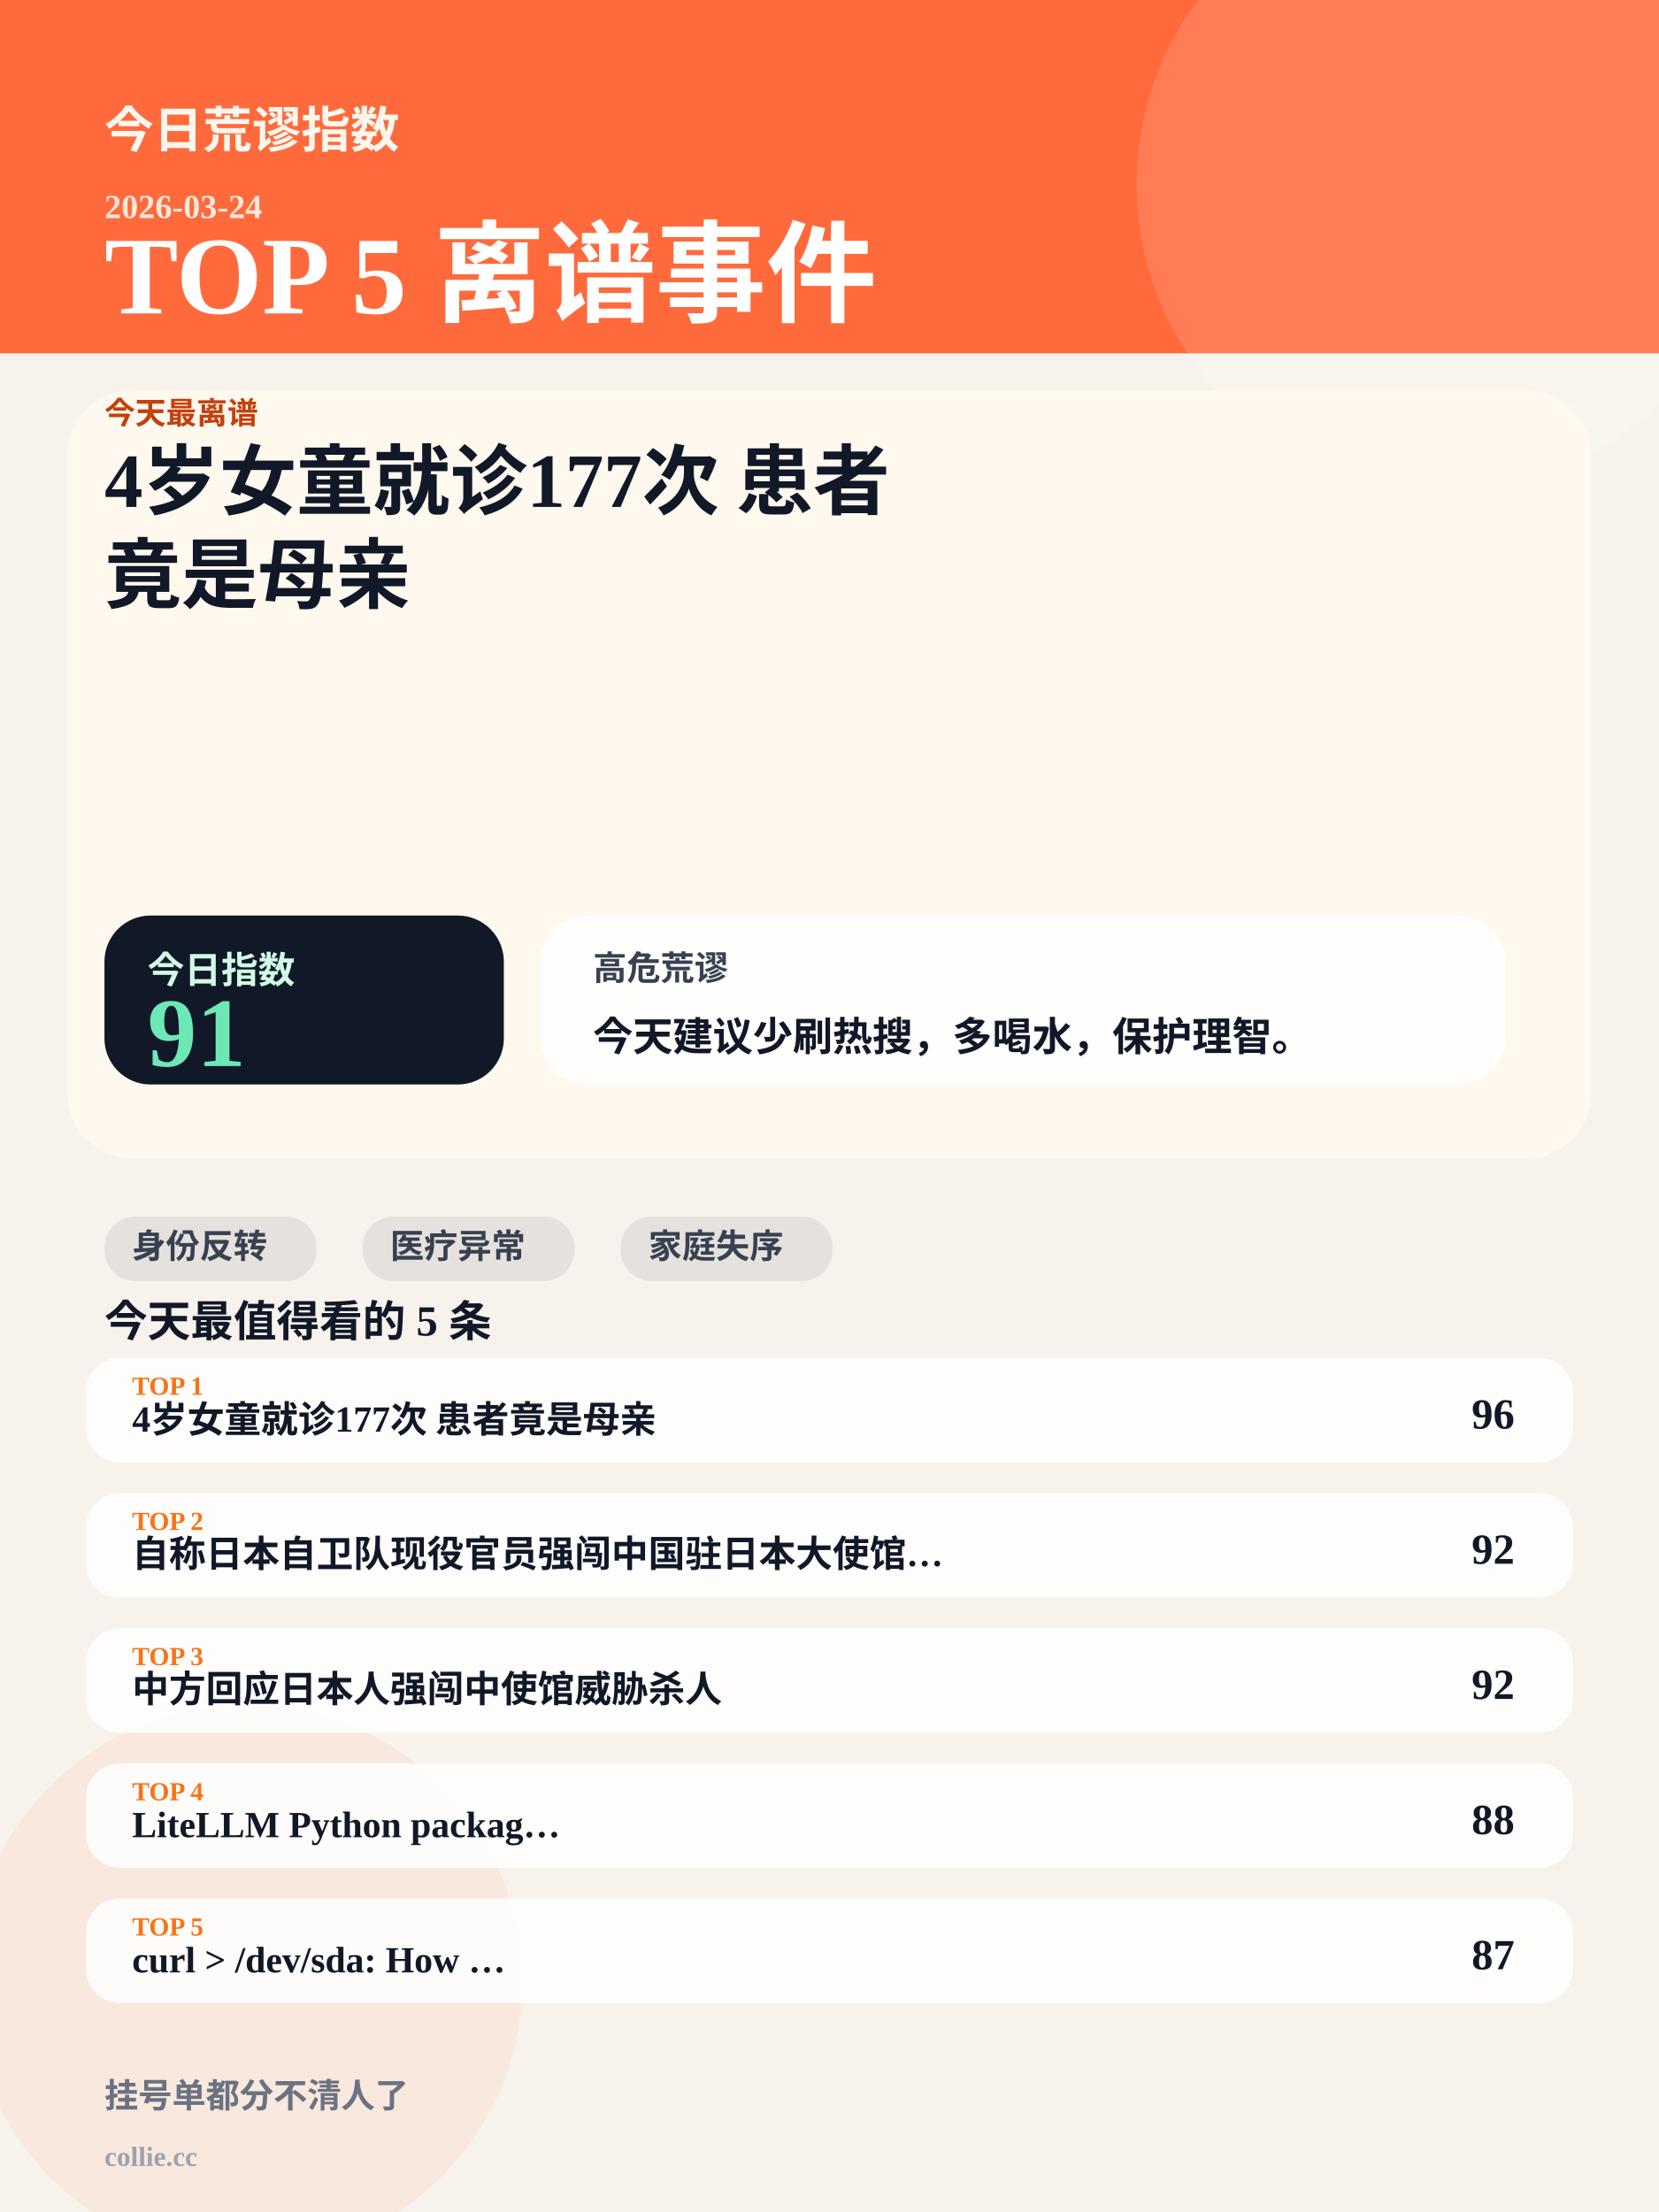
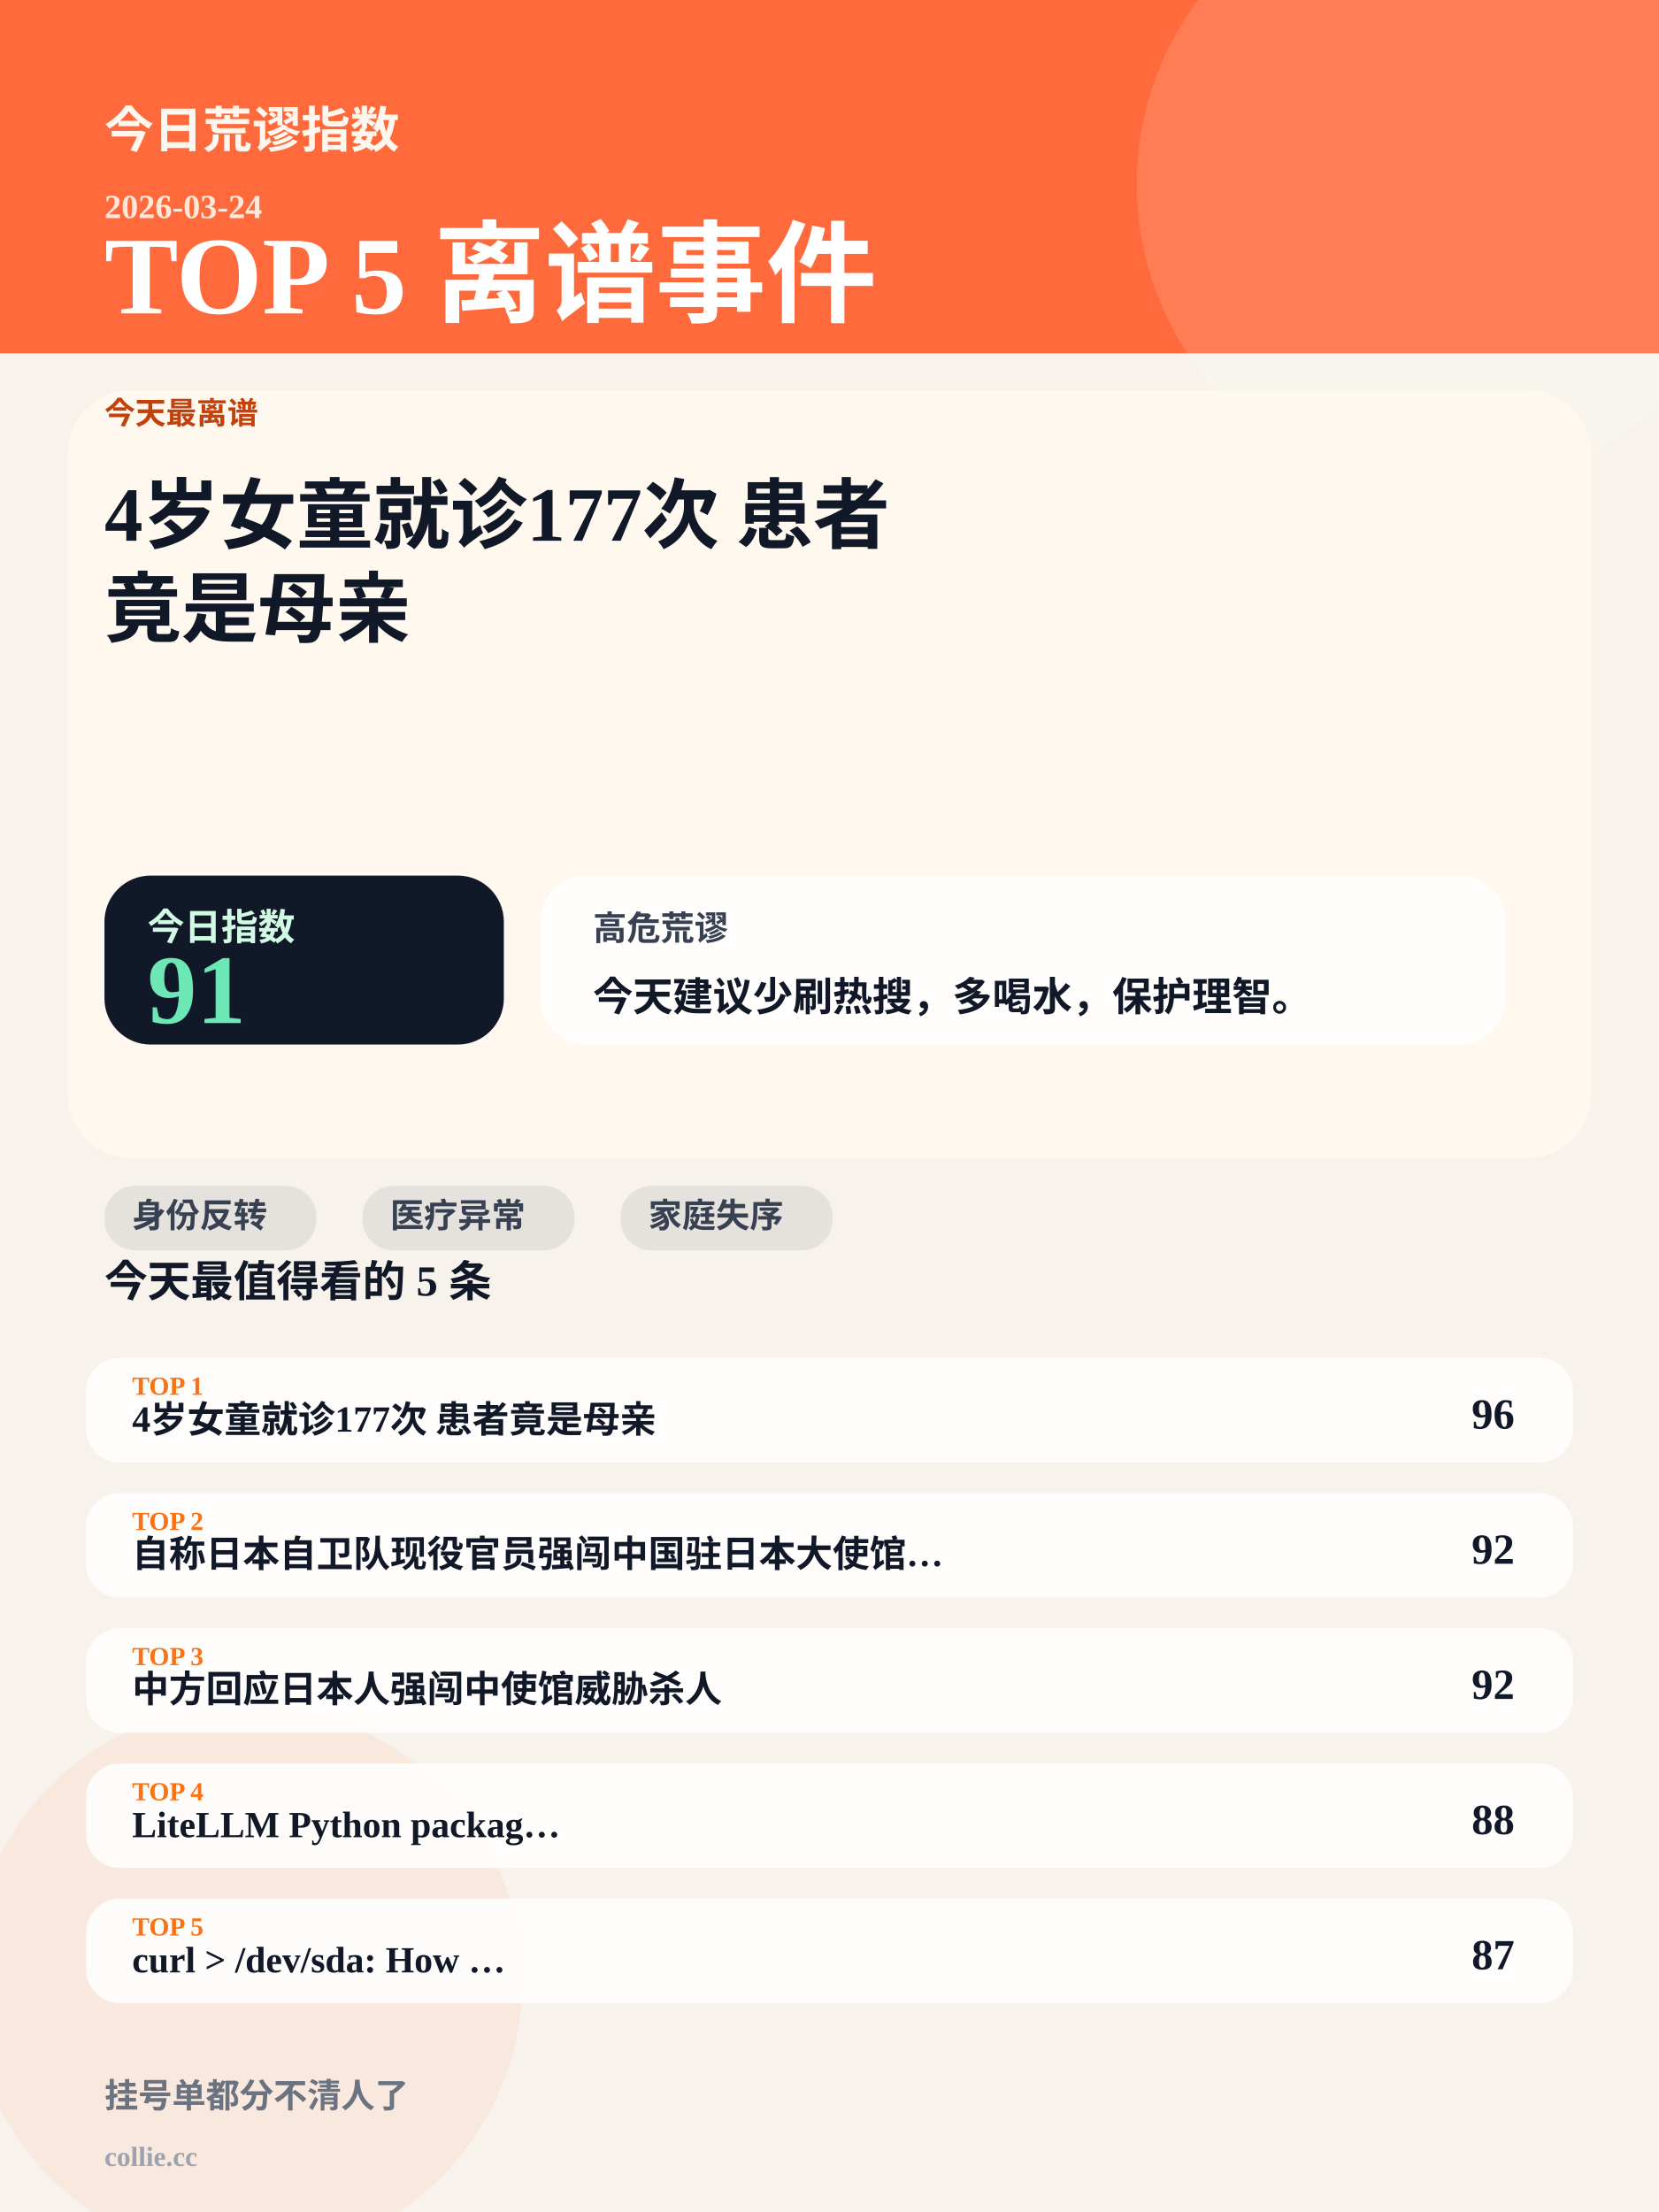
<svg xmlns="http://www.w3.org/2000/svg" width="1080" height="1440" viewBox="0 0 1080 1440" fill="none">
  <rect width="1080" height="1440" fill="#F7F3EC" />
  <rect x="0" y="0" width="1080" height="230" fill="#FF6A3D" />
  <circle cx="940" cy="120" r="200" fill="rgba(255,255,255,0.12)" />
  <circle cx="160" cy="1290" r="180" fill="rgba(255,106,61,0.08)" />
  <text x="68" y="96" font-size="32" font-weight="800" fill="#FFF7ED">今日荒谬指数</text>
  <text x="68" y="142" font-size="22" font-weight="700" fill="#FFE7D9">2026-03-24</text>
  <text x="68" y="204" font-size="72" font-weight="900" fill="#FFFFFF">TOP 5 离谱事件</text>
  <rect x="44" y="254" width="992" height="500" rx="42" fill="#FFF8EE" />
  <text x="68" y="276" font-size="20" font-weight="800" fill="#C2410C">今天最离谱</text>
-   <text x="68" y="330" font-size="50" font-weight="900" fill="#111827">4岁女童就诊177次 患者</text>
-   <text x="68" y="392" font-size="50" font-weight="900" fill="#111827">竟是母亲</text>
-   <rect x="68" y="596" width="260" height="110" rx="30" fill="#111827" />
-   <text x="96" y="640" font-size="24" font-weight="700" fill="#D1FAE5">今日指数</text>
-   <text x="96" y="694" font-size="64" font-weight="900" fill="#6EE7B7">91</text>
-   <rect x="352" y="596" width="628" height="110" rx="30" fill="rgba(255,255,255,0.88)" />
-   <text x="386" y="638" font-size="22" font-weight="800" fill="#374151">高危荒谬</text>
-   <text x="386" y="684" font-size="26" font-weight="700" fill="#111827">今天建议少刷热搜，多喝水，保护理智。</text>
-   <rect x="68" y="792" rx="20" ry="20" width="138" height="42" fill="#111827" fill-opacity="0.08" />
-   <text x="86" y="819" font-size="22" font-weight="700" fill="#374151">身份反转</text>
-   <rect x="236" y="792" rx="20" ry="20" width="138" height="42" fill="#111827" fill-opacity="0.08" />
-   <text x="254" y="819" font-size="22" font-weight="700" fill="#374151">医疗异常</text>
-   <rect x="404" y="792" rx="20" ry="20" width="138" height="42" fill="#111827" fill-opacity="0.08" />
-   <text x="422" y="819" font-size="22" font-weight="700" fill="#374151">家庭失序</text>
-   <text x="68" y="870" font-size="28" font-weight="900" fill="#111827">今天最值得看的 5 条</text>
+   <text x="68" y="352" font-size="50" font-weight="900" fill="#111827">4岁女童就诊177次 患者</text>
+   <text x="68" y="414" font-size="50" font-weight="900" fill="#111827">竟是母亲</text>
+   <rect x="68" y="570" width="260" height="110" rx="30" fill="#111827" />
+   <text x="96" y="612" font-size="24" font-weight="700" fill="#D1FAE5">今日指数</text>
+   <text x="96" y="666" font-size="64" font-weight="900" fill="#6EE7B7">91</text>
+   <rect x="352" y="570" width="628" height="110" rx="30" fill="rgba(255,255,255,0.88)" />
+   <text x="386" y="612" font-size="22" font-weight="800" fill="#374151">高危荒谬</text>
+   <text x="386" y="658" font-size="26" font-weight="700" fill="#111827">今天建议少刷热搜，多喝水，保护理智。</text>
+   <rect x="68" y="772" rx="20" ry="20" width="138" height="42" fill="#111827" fill-opacity="0.08" />
+   <text x="86" y="799" font-size="22" font-weight="700" fill="#374151">身份反转</text>
+   <rect x="236" y="772" rx="20" ry="20" width="138" height="42" fill="#111827" fill-opacity="0.08" />
+   <text x="254" y="799" font-size="22" font-weight="700" fill="#374151">医疗异常</text>
+   <rect x="404" y="772" rx="20" ry="20" width="138" height="42" fill="#111827" fill-opacity="0.08" />
+   <text x="422" y="799" font-size="22" font-weight="700" fill="#374151">家庭失序</text>
+   <text x="68" y="844" font-size="28" font-weight="900" fill="#111827">今天最值得看的 5 条</text>
  <rect x="56" y="884" width="968" height="68" rx="22" fill="rgba(255,255,255,0.86)" />
  <text x="86" y="908" font-size="17" font-weight="800" fill="#F97316">TOP 1</text>
  <text x="86" y="932" font-size="24" font-weight="800" fill="#111827">4岁女童就诊177次 患者竟是母亲</text>
  <text x="986" y="930" text-anchor="end" font-size="28" font-weight="900" fill="#111827">96</text>
  <rect x="56" y="972" width="968" height="68" rx="22" fill="rgba(255,255,255,0.86)" />
  <text x="86" y="996" font-size="17" font-weight="800" fill="#F97316">TOP 2</text>
  <text x="86" y="1020" font-size="24" font-weight="800" fill="#111827">自称日本自卫队现役官员强闯中国驻日本大使馆…</text>
  <text x="986" y="1018" text-anchor="end" font-size="28" font-weight="900" fill="#111827">92</text>
  <rect x="56" y="1060" width="968" height="68" rx="22" fill="rgba(255,255,255,0.86)" />
  <text x="86" y="1084" font-size="17" font-weight="800" fill="#F97316">TOP 3</text>
  <text x="86" y="1108" font-size="24" font-weight="800" fill="#111827">中方回应日本人强闯中使馆威胁杀人</text>
  <text x="986" y="1106" text-anchor="end" font-size="28" font-weight="900" fill="#111827">92</text>
  <rect x="56" y="1148" width="968" height="68" rx="22" fill="rgba(255,255,255,0.86)" />
  <text x="86" y="1172" font-size="17" font-weight="800" fill="#F97316">TOP 4</text>
  <text x="86" y="1196" font-size="24" font-weight="800" fill="#111827">LiteLLM Python packag…</text>
  <text x="986" y="1194" text-anchor="end" font-size="28" font-weight="900" fill="#111827">88</text>
  <rect x="56" y="1236" width="968" height="68" rx="22" fill="rgba(255,255,255,0.86)" />
  <text x="86" y="1260" font-size="17" font-weight="800" fill="#F97316">TOP 5</text>
  <text x="86" y="1284" font-size="24" font-weight="800" fill="#111827">curl &gt; /dev/sda: How …</text>
  <text x="986" y="1282" text-anchor="end" font-size="28" font-weight="900" fill="#111827">87</text>
  <text x="68" y="1372" font-size="22" font-weight="700" fill="#6B7280">挂号单都分不清人了</text>
  <text x="68" y="1410" font-size="18" font-weight="700" fill="#9CA3AF">collie.cc</text>
</svg>
